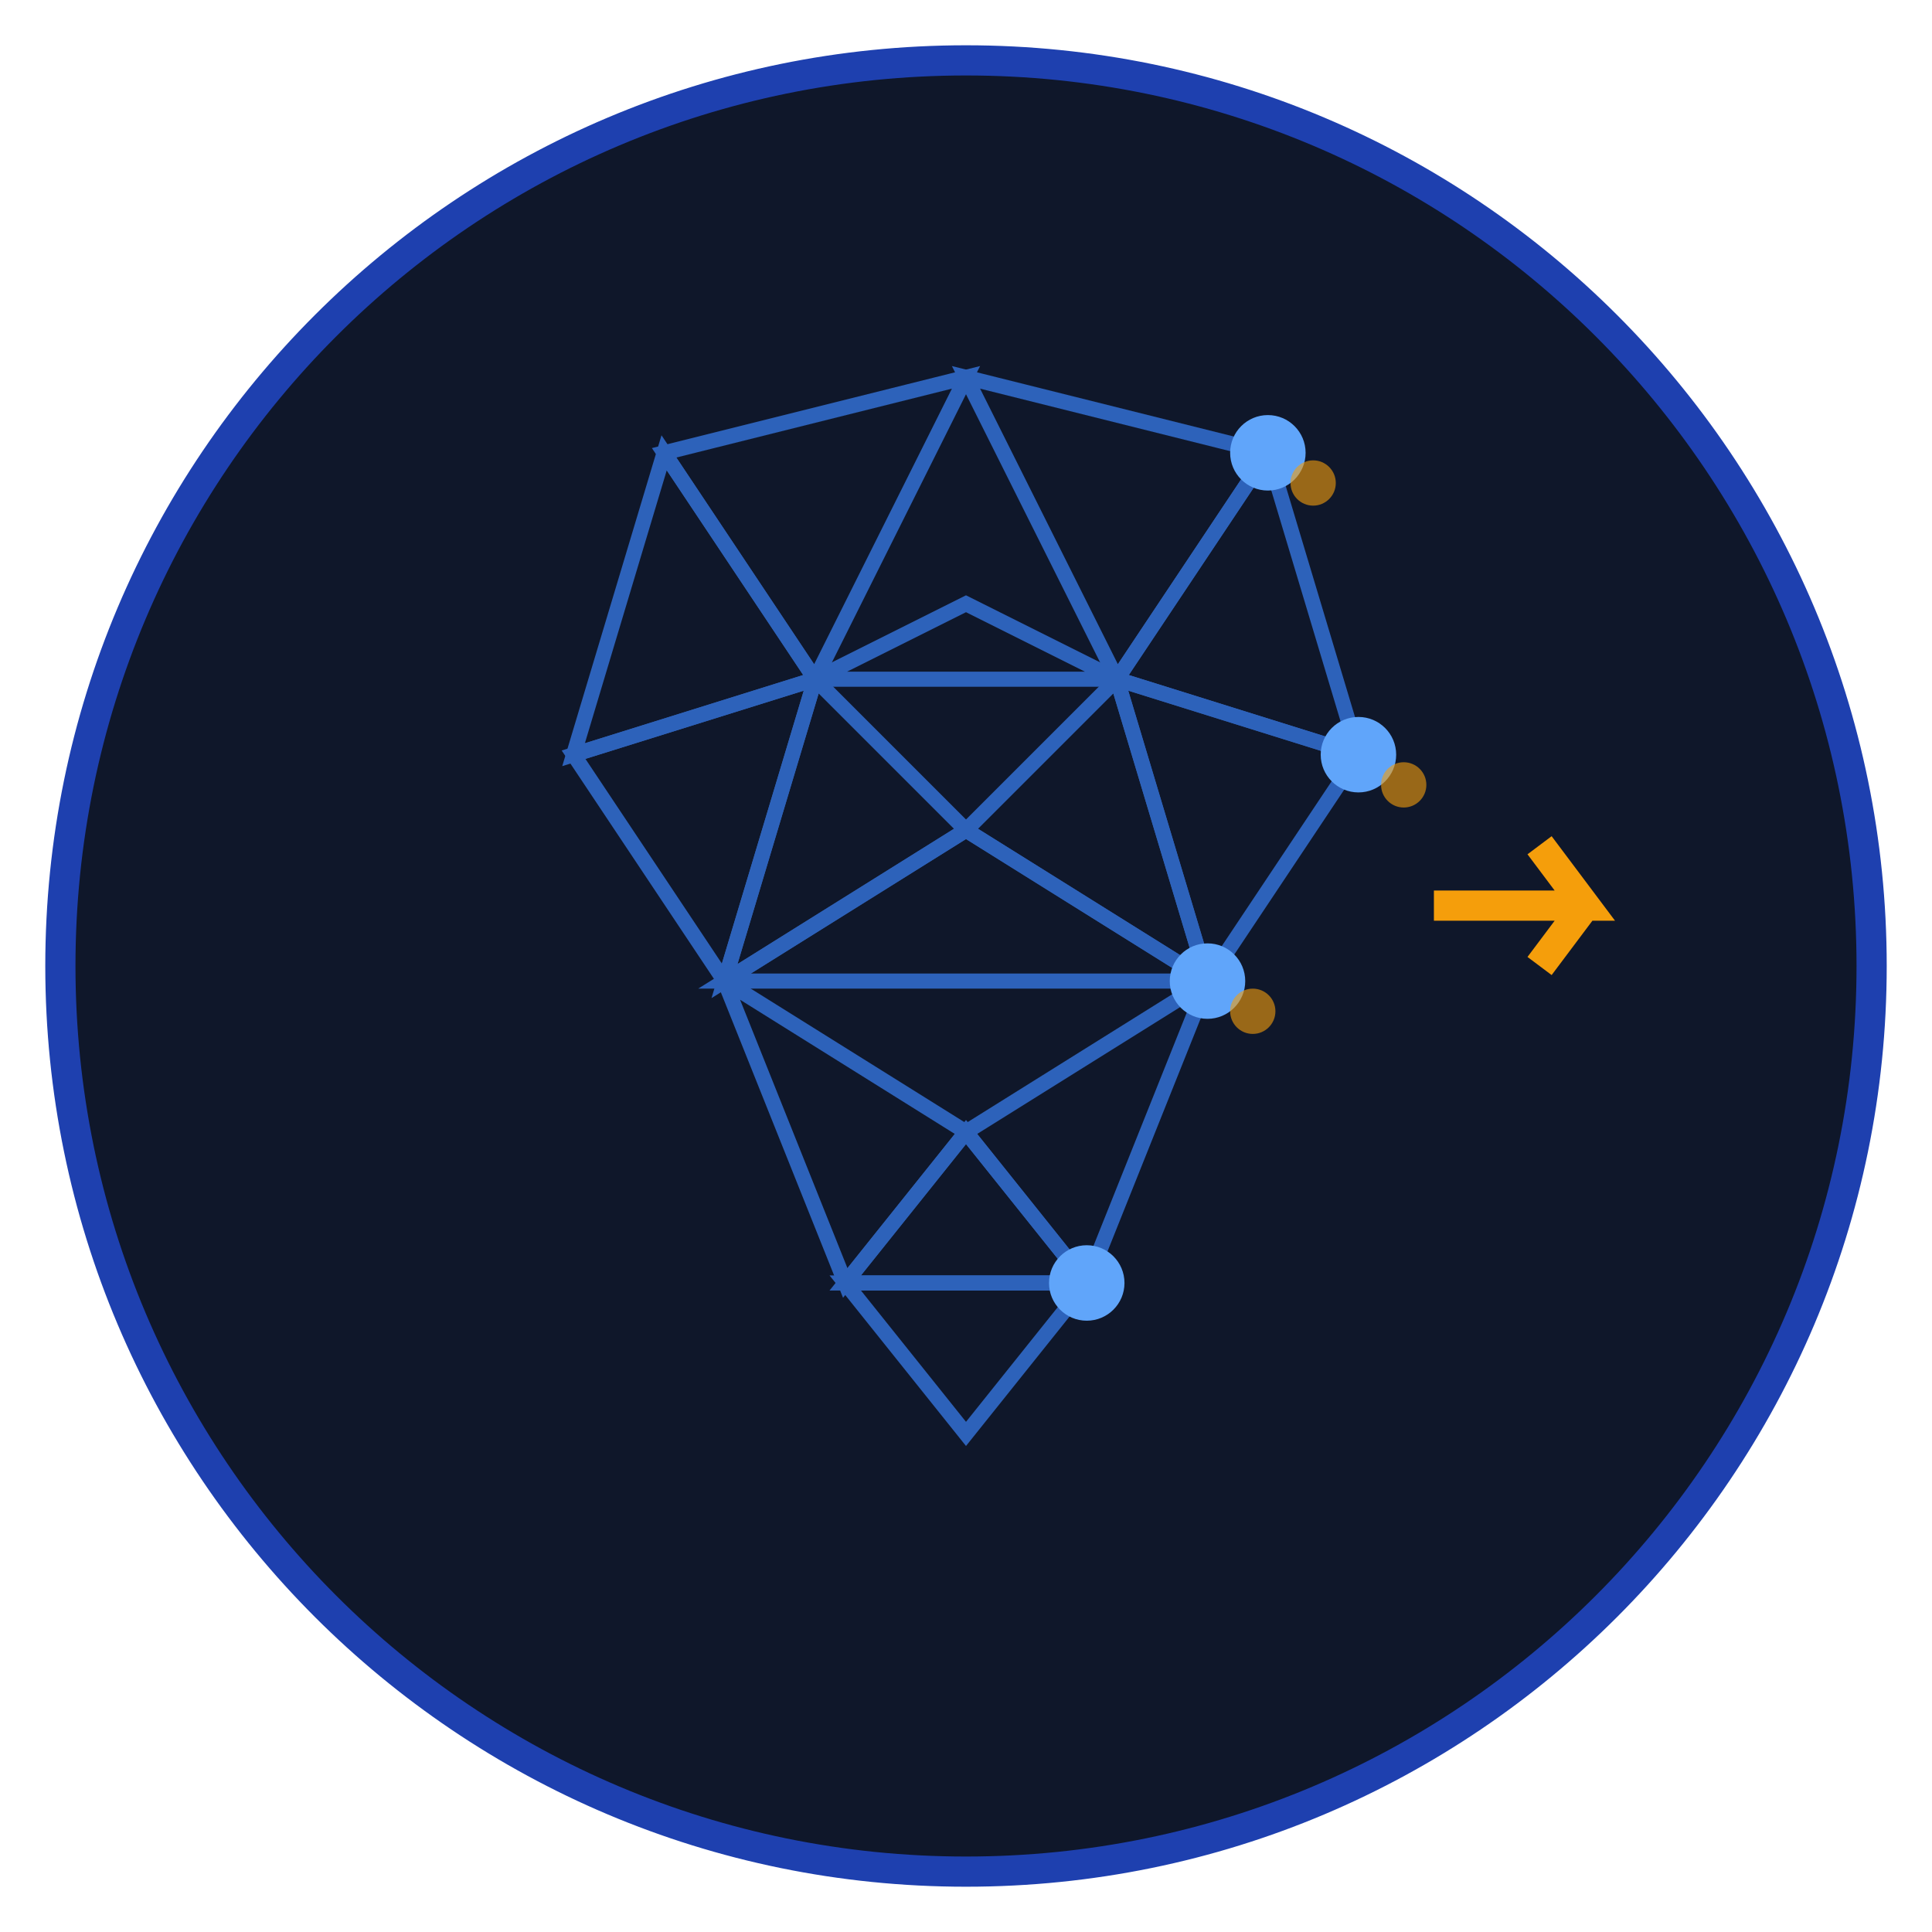
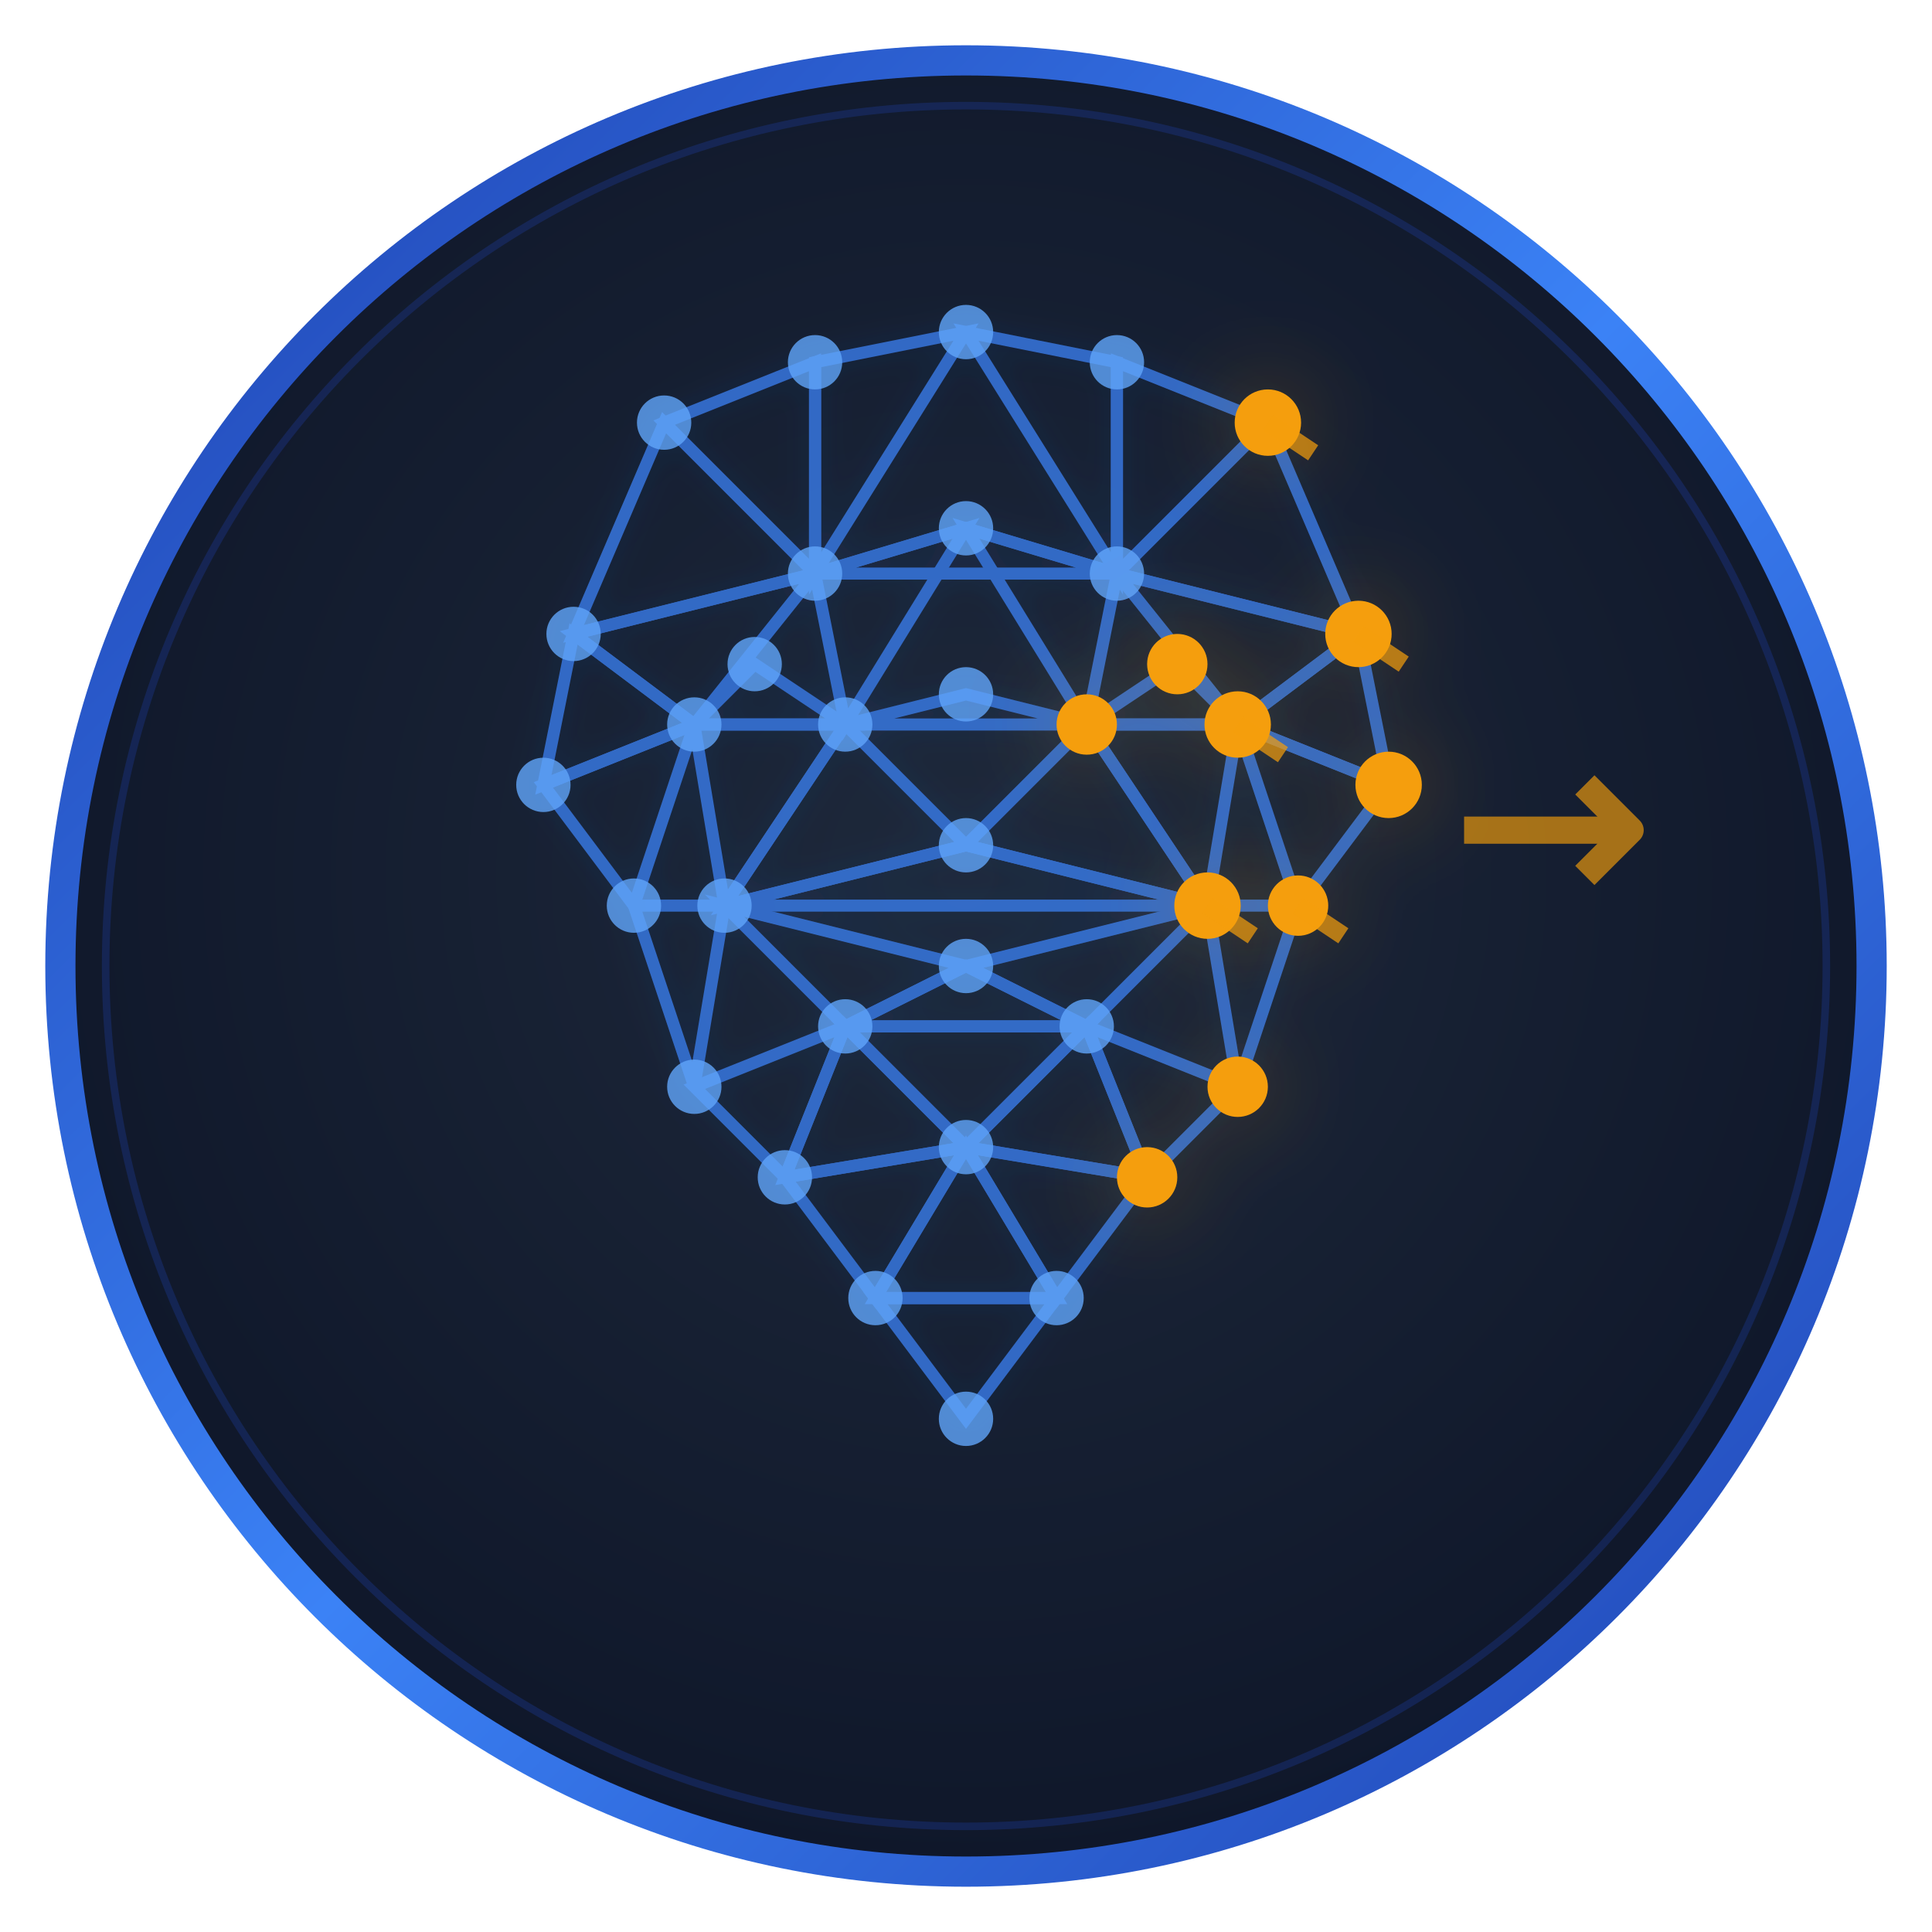
<svg xmlns="http://www.w3.org/2000/svg" viewBox="0 0 128 128" width="128" height="128">
-   <circle cx="64" cy="64" r="60" fill="#0f172a" stroke="#1e40af" stroke-width="2" />
-   <g stroke="#3b82f6" stroke-width="1" fill="none" opacity="0.7">
-     <polygon points="44,30 64,25 54,45" />
-     <polygon points="64,25 84,30 74,45" />
-     <polygon points="54,45 64,40 74,45" />
-     <polygon points="44,30 54,45 38,50" />
-     <polygon points="84,30 74,45 90,50" />
-     <polygon points="38,50 54,45 48,65" />
-     <polygon points="90,50 74,45 80,65" />
-     <polygon points="54,45 64,55 48,65" />
-     <polygon points="74,45 64,55 80,65" />
-     <polygon points="48,65 64,55 80,65" />
-     <polygon points="48,65 64,75 56,85" />
-     <polygon points="80,65 64,75 72,85" />
-     <polygon points="64,75 56,85 72,85" />
-     <polygon points="56,85 64,95 72,85" />
+   <defs>
+     <radialGradient id="bgGrad" cx="50%" cy="45%" r="55%">
+       <stop offset="0%" stop-color="#1e293b" />
+       <stop offset="100%" stop-color="#0f172a" />
+     </radialGradient>
+     <linearGradient id="ringGrad" x1="0%" y1="0%" x2="100%" y2="100%">
+       <stop offset="0%" stop-color="#1e40af" />
+       <stop offset="50%" stop-color="#3b82f6" />
+       <stop offset="100%" stop-color="#1e40af" />
+     </linearGradient>
+     <filter id="amberGlow" x="-80%" y="-80%" width="260%" height="260%">
+       <feGaussianBlur stdDeviation="3" result="blur" />
+       <feFlood flood-color="#f59e0b" flood-opacity="0.35" result="color" />
+       <feComposite in="color" in2="blur" operator="in" result="shadow" />
+       <feComposite in="SourceGraphic" in2="shadow" operator="over" />
+     </filter>
+     <filter id="meshGlow" x="-20%" y="-20%" width="140%" height="140%">
+       <feGaussianBlur stdDeviation="1" result="blur" />
+       <feFlood flood-color="#3b82f6" flood-opacity="0.15" result="color" />
+       <feComposite in="color" in2="blur" operator="in" result="shadow" />
+       <feComposite in="SourceGraphic" in2="shadow" operator="over" />
+     </filter>
+   </defs>
+   <circle cx="64" cy="64" r="60" fill="url(#bgGrad)" stroke="url(#ringGrad)" stroke-width="2" />
+   <circle cx="64" cy="64" r="57" fill="none" stroke="#1e40af" stroke-width="0.5" opacity="0.3" />
+   <g stroke="#3b82f6" stroke-width="0.8" fill="none" opacity="0.75" filter="url(#meshGlow)">
+     <polygon points="44,28 54,24 54,38" />
+     <polygon points="54,24 64,22 54,38" />
+     <polygon points="64,22 74,24 74,38" />
+     <polygon points="74,24 84,28 74,38" />
+     <polygon points="54,38 64,35 74,38" />
+     <polygon points="44,28 54,38 38,42" />
+     <polygon points="84,28 74,38 90,42" />
+     <polygon points="38,42 54,38 46,48" />
+     <polygon points="54,38 64,35 56,48" />
+     <polygon points="46,48 56,48 50,44" />
+     <polygon points="38,42 46,48 36,52" />
+     <polygon points="90,42 74,38 82,48" />
+     <polygon points="74,38 64,35 72,48" />
+     <polygon points="82,48 72,48 78,44" />
+     <polygon points="90,42 82,48 92,52" />
+     <polygon points="56,48 64,46 72,48" />
+     <polygon points="36,52 46,48 42,60" />
+     <polygon points="92,52 82,48 86,60" />
+     <polygon points="46,48 56,48 48,60" />
+     <polygon points="82,48 72,48 80,60" />
+     <polygon points="56,48 64,56 48,60" />
+     <polygon points="72,48 64,56 80,60" />
+     <polygon points="48,60 64,56 80,60" />
+     <polygon points="48,60 56,68 64,64" />
+     <polygon points="80,60 72,68 64,64" />
+     <polygon points="56,68 64,64 72,68" />
+     <polygon points="42,60 48,60 46,72" />
+     <polygon points="86,60 80,60 82,72" />
+     <polygon points="46,72 56,68 52,78" />
+     <polygon points="82,72 72,68 76,78" />
+     <polygon points="56,68 72,68 64,76" />
+     <polygon points="56,68 64,76 52,78" />
+     <polygon points="72,68 64,76 76,78" />
+     <polygon points="52,78 64,76 58,86" />
+     <polygon points="76,78 64,76 70,86" />
+     <polygon points="58,86 64,76 70,86" />
+     <polygon points="58,86 64,94 70,86" />
  </g>
-   <g fill="#60a5fa">
-     <circle cx="84" cy="30" r="2.5" />
-     <circle cx="90" cy="50" r="2.5" />
-     <circle cx="80" cy="65" r="2.5" />
-     <circle cx="72" cy="85" r="2.5" />
+   <g fill="#60a5fa" opacity="0.8">
+     <circle cx="44" cy="28" r="1.8" />
+     <circle cx="54" cy="24" r="1.8" />
+     <circle cx="64" cy="22" r="1.8" />
+     <circle cx="54" cy="38" r="1.8" />
+     <circle cx="64" cy="35" r="1.8" />
+     <circle cx="38" cy="42" r="1.8" />
+     <circle cx="46" cy="48" r="1.8" />
+     <circle cx="56" cy="48" r="1.8" />
+     <circle cx="50" cy="44" r="1.8" />
+     <circle cx="36" cy="52" r="1.8" />
+     <circle cx="48" cy="60" r="1.8" />
+     <circle cx="64" cy="56" r="1.8" />
+     <circle cx="42" cy="60" r="1.8" />
+     <circle cx="46" cy="72" r="1.8" />
+     <circle cx="56" cy="68" r="1.8" />
+     <circle cx="64" cy="64" r="1.8" />
+     <circle cx="52" cy="78" r="1.8" />
+     <circle cx="64" cy="76" r="1.8" />
+     <circle cx="58" cy="86" r="1.8" />
+     <circle cx="64" cy="94" r="1.8" />
  </g>
-   <path d="M 95,60 L 105,60 L 102,56 M 105,60 L 102,64" stroke="#f59e0b" stroke-width="2" fill="none" />
-   <g fill="#f59e0b" opacity="0.6">
-     <circle cx="87" cy="32" r="1.5" />
-     <circle cx="93" cy="52" r="1.5" />
-     <circle cx="83" cy="67" r="1.5" />
+   <g fill="#60a5fa" opacity="0.8">
+     <circle cx="74" cy="24" r="1.8" />
+     <circle cx="74" cy="38" r="1.8" />
+     <circle cx="64" cy="46" r="1.8" />
+     <circle cx="72" cy="68" r="1.8" />
+     <circle cx="70" cy="86" r="1.8" />
+   </g>
+   <g filter="url(#amberGlow)">
+     <circle cx="84" cy="28" r="2.2" fill="#f59e0b" />
+     <circle cx="90" cy="42" r="2.2" fill="#f59e0b" />
+     <circle cx="82" cy="48" r="2.2" fill="#f59e0b" />
+     <circle cx="78" cy="44" r="2.0" fill="#f59e0b" />
+     <circle cx="92" cy="52" r="2.2" fill="#f59e0b" />
+     <circle cx="80" cy="60" r="2.2" fill="#f59e0b" />
+     <circle cx="86" cy="60" r="2.0" fill="#f59e0b" />
+     <circle cx="82" cy="72" r="2.0" fill="#f59e0b" />
+     <circle cx="76" cy="78" r="2.0" fill="#f59e0b" />
+     <circle cx="72" cy="48" r="2.0" fill="#f59e0b" />
+   </g>
+   <g stroke="#f59e0b" stroke-width="1.2" fill="none" opacity="0.7">
+     <line x1="84" y1="28" x2="87" y2="30" />
+     <line x1="90" y1="42" x2="93" y2="44" />
+     <line x1="82" y1="48" x2="85" y2="50" />
+     <line x1="80" y1="60" x2="83" y2="62" />
+     <line x1="86" y1="60" x2="89" y2="62" />
+   </g>
+   <g opacity="0.65">
+     <path d="M 97,55 L 107,55" stroke="#f59e0b" stroke-width="1.8" fill="none" />
+     <path d="M 105,52 L 108,55 L 105,58" stroke="#f59e0b" stroke-width="1.8" fill="none" stroke-linejoin="round" />
  </g>
</svg>
